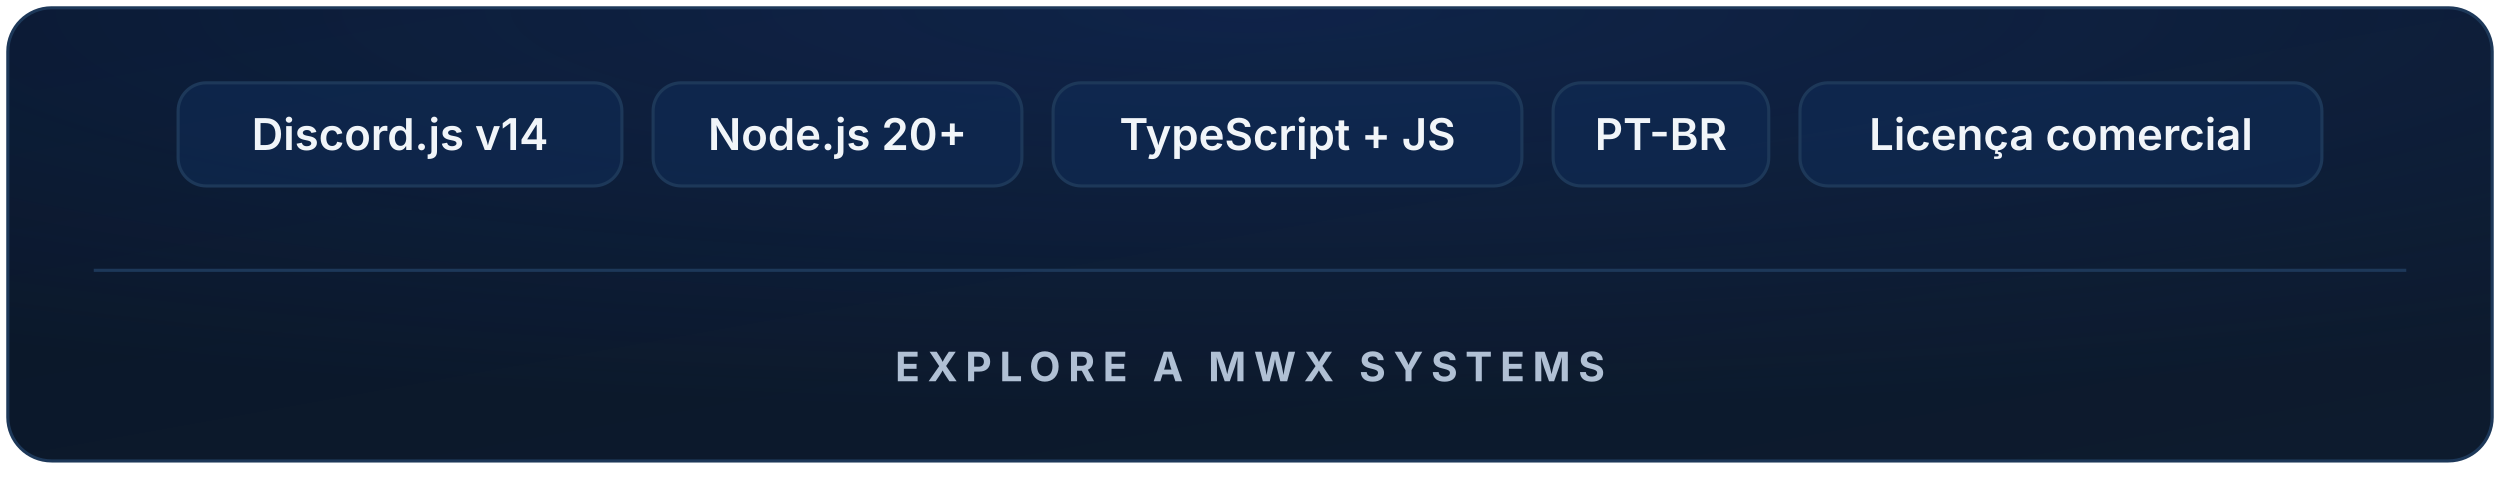
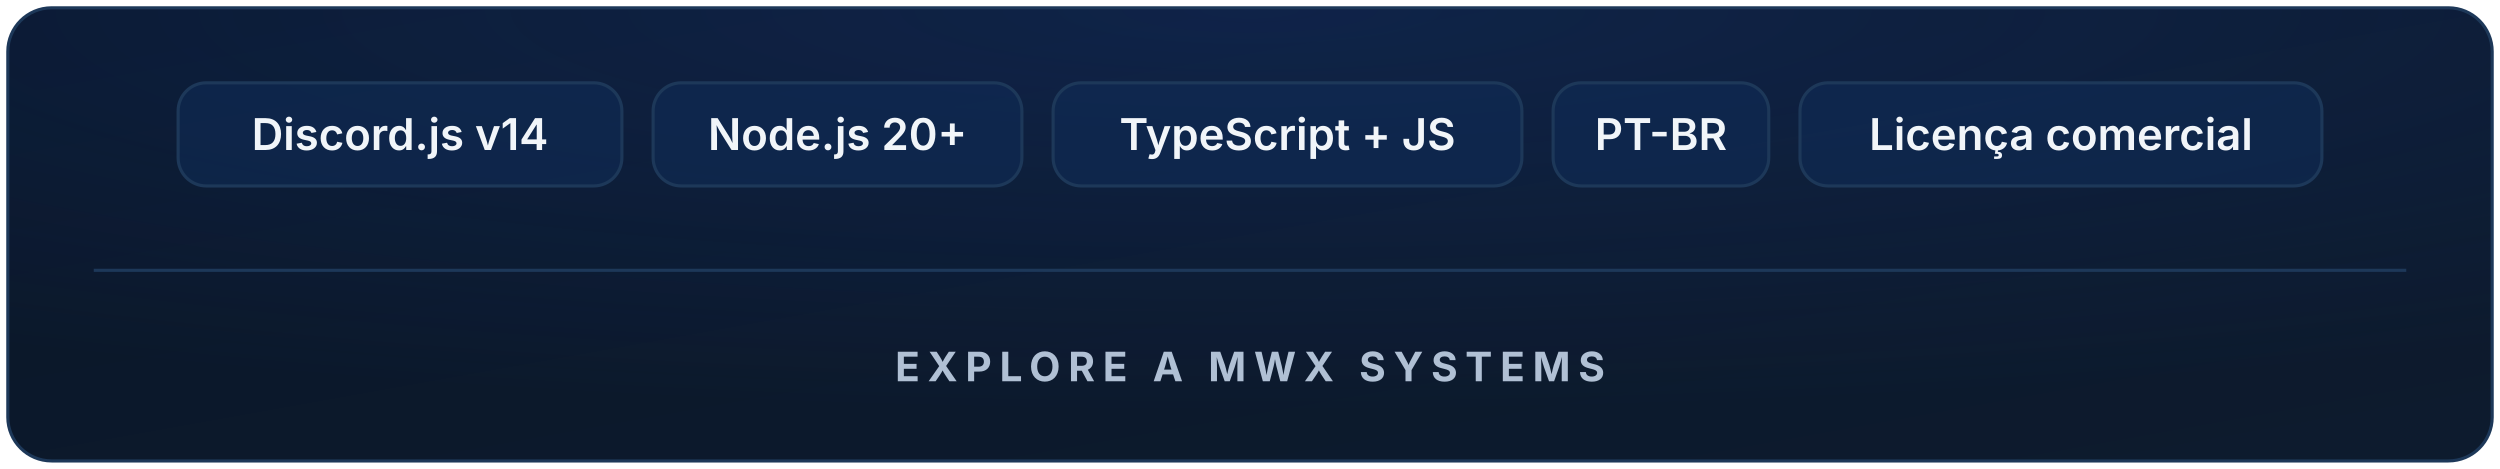
- <svg xmlns="http://www.w3.org/2000/svg" width="800" height="154" viewBox="0 0 800 154" role="img" aria-label="Discord.js v14, Node.js 20+, TypeScript e JavaScript, PT-BR, licença comercial. Explore a MWX Systems." font-family="'Segoe UI', 'Inter', 'Helvetica Neue', Arial, sans-serif">
+ <svg xmlns="http://www.w3.org/2000/svg" width="800" height="150" viewBox="0 0 800 150" role="img" aria-label="Discord.js v14, Node.js 20+, TypeScript e JavaScript, PT-BR, licença comercial. Explore a MWX Systems." font-family="'Segoe UI', 'Inter', 'Helvetica Neue', Arial, sans-serif">
  <defs>
    <linearGradient id="gnp" x1="0" y1="0" x2="1" y2="1">
      <stop offset="0" stop-color="#0A1628" />
      <stop offset="1" stop-color="#0D1B2E" />
    </linearGradient>
    <radialGradient id="rnp" cx=".5" cy="0" r=".9">
      <stop offset="0" stop-color="#2563EB" stop-opacity=".16" />
      <stop offset="1" stop-color="#2563EB" stop-opacity="0" />
    </radialGradient>
  </defs>
  <rect x="2.5" y="2.5" width="795" height="145" rx="14" fill="url(#gnp)" stroke="#1D3859" />
  <rect x="3" y="3" width="794" height="144" rx="13.5" fill="url(#rnp)" />
  <rect x="57.0" y="26.5" width="142" height="33" rx="9" fill="#102D58" fill-opacity=".55" stroke="#1D3859" />
  <text x="128.0" y="48.0" text-anchor="middle" fill="#F1F5F9" font-size="14" font-weight="600">Discord.js v14</text>
  <rect x="209.0" y="26.5" width="118" height="33" rx="9" fill="#102D58" fill-opacity=".55" stroke="#1D3859" />
  <text x="268.0" y="48.0" text-anchor="middle" fill="#F1F5F9" font-size="14" font-weight="600">Node.js 20+</text>
  <rect x="337.0" y="26.5" width="150" height="33" rx="9" fill="#102D58" fill-opacity=".55" stroke="#1D3859" />
  <text x="412.0" y="48.0" text-anchor="middle" fill="#F1F5F9" font-size="14" font-weight="600">TypeScript + JS</text>
  <rect x="497.0" y="26.5" width="69" height="33" rx="9" fill="#102D58" fill-opacity=".55" stroke="#1D3859" />
  <text x="531.5" y="48.0" text-anchor="middle" fill="#F1F5F9" font-size="14" font-weight="600">PT-BR</text>
  <rect x="576.0" y="26.5" width="167" height="33" rx="9" fill="#102D58" fill-opacity=".55" stroke="#1D3859" />
  <text x="659.5" y="48.0" text-anchor="middle" fill="#F1F5F9" font-size="14" font-weight="600">Licença comercial</text>
  <rect x="30" y="86" width="740" height="1" fill="#1D3859" />
  <text x="400.0" y="122" text-anchor="middle" fill="#B0C0D4" font-size="13" font-weight="700" letter-spacing="2.5">EXPLORE A MWX SYSTEMS</text>
</svg>
